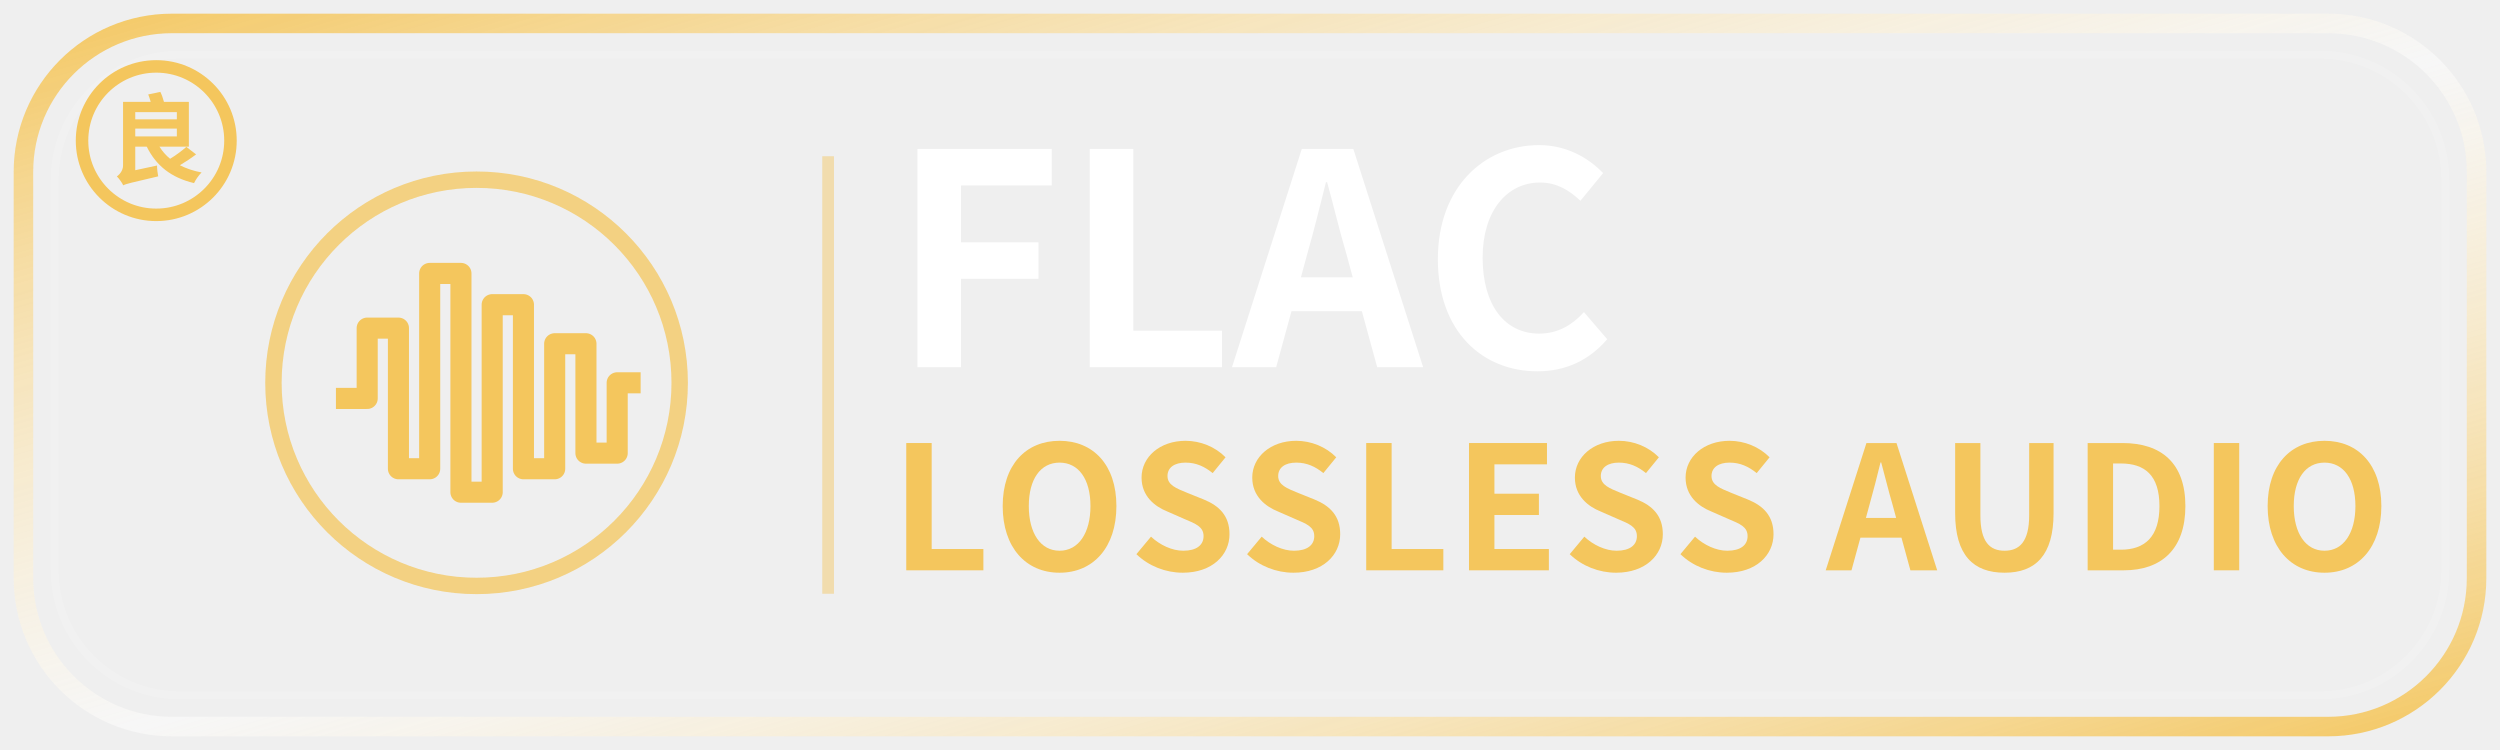
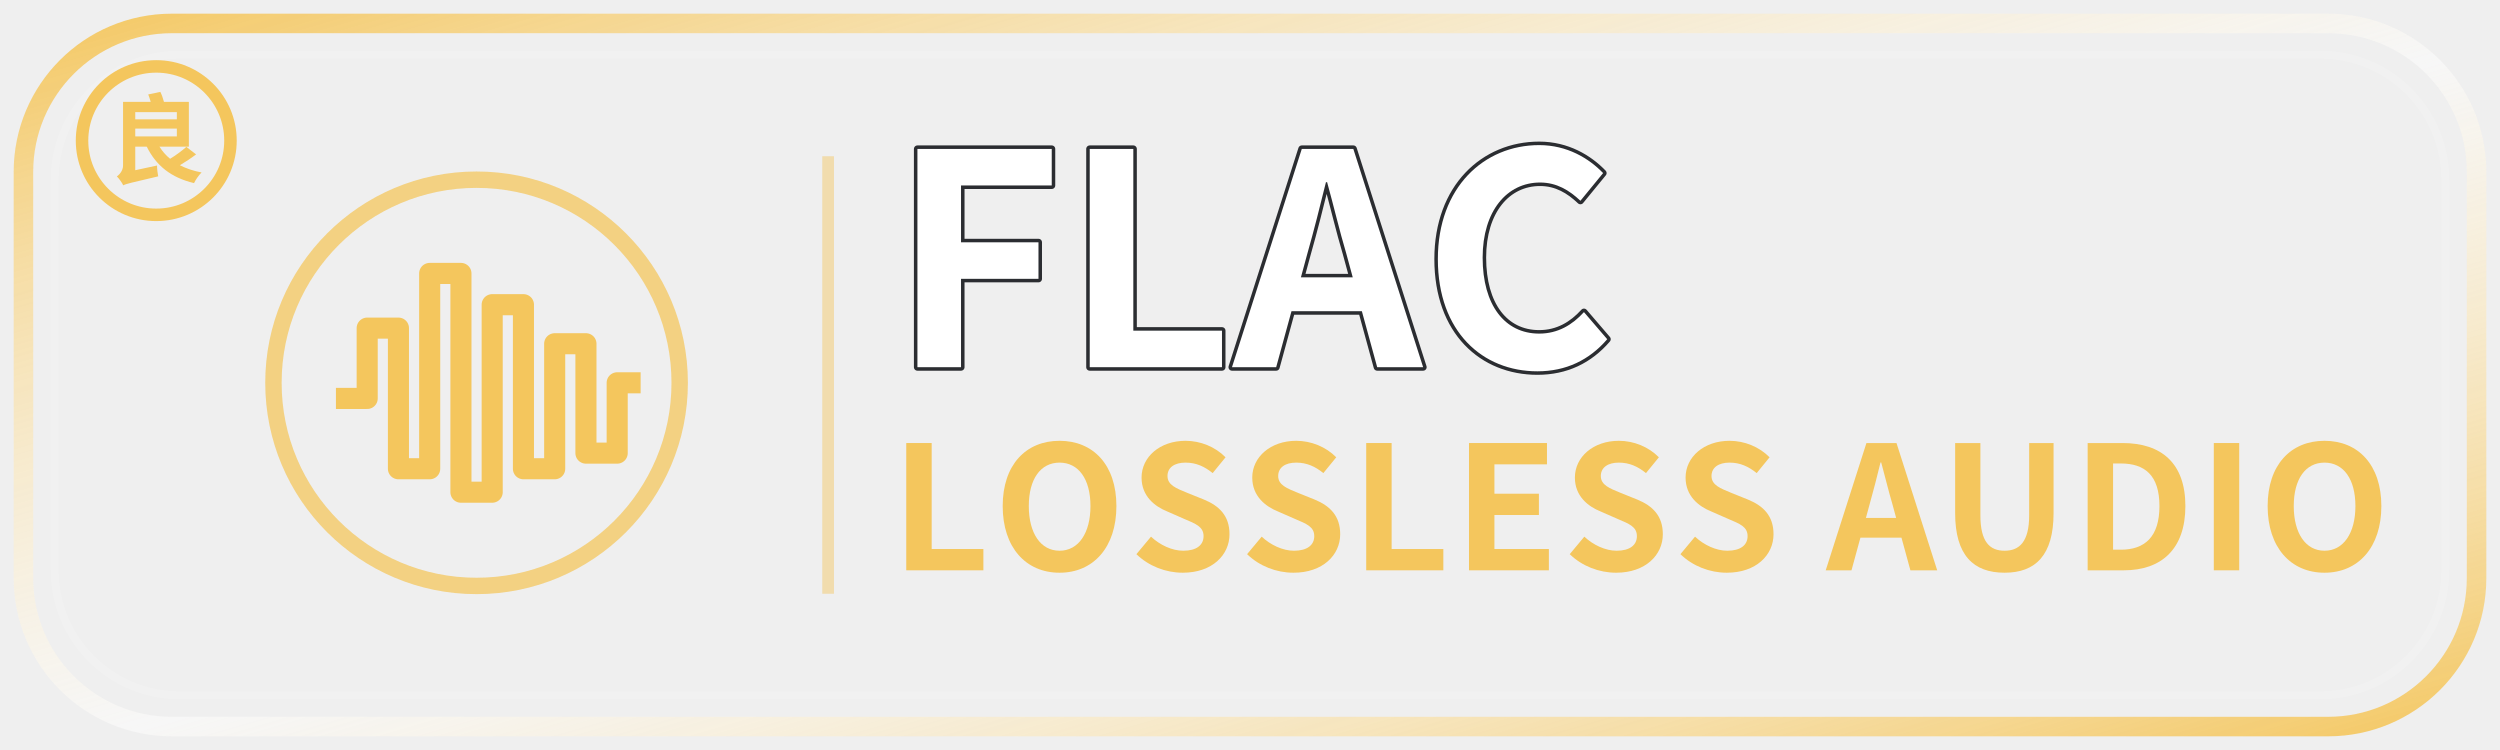
<svg xmlns="http://www.w3.org/2000/svg" width="320" height="96" viewBox="0 0 320 96" preserveAspectRatio="xMidYMid meet" overflow="hidden">
  <rect x="0" y="0" width="320" height="96" fill="#000000" fill-opacity="0.004" />
  <defs>
    <linearGradient id="edge" x1="0" y1="0" x2="1" y2="1">
      <stop offset="0" stop-color="#F4C65D" stop-opacity=".95" />
      <stop offset=".52" stop-color="#FFFFFF" stop-opacity=".48" />
      <stop offset="1" stop-color="#F4C65D" stop-opacity=".95" />
    </linearGradient>
  </defs>
  <rect x="3" y="3" width="314" height="90" rx="19" fill="none" stroke="url(#edge)" stroke-width="2.5" />
  <rect x="7" y="7" width="306" height="82" rx="16" fill="none" stroke="#FFFFFF" stroke-opacity=".14" stroke-width="1" />
  <circle cx="20" cy="18" r="9.5" fill="none" stroke="#F4C65D" stroke-width="1.6" />
  <g aria-label="良" fill="#F4C65D" transform="translate(13.75 22.5) scale(0.0125 -0.0125)">
    <path d="M711 483V403H285V483ZM711 578H285V652H711ZM162 -98C191 -82 239 -72 520 -6C514 20 508 71 508 105L285 57V298H403C498 105 651 -19 887 -75C902 -42 937 8 964 34C880 50 806 75 742 108C797 141 857 180 908 219L808 296C765 257 701 210 642 174C598 210 562 251 533 298H834V757H579C570 790 557 829 542 859L418 833C427 810 436 783 443 757H160V105C160 51 122 12 97 -7C117 -26 151 -72 162 -98Z" transform="translate(0 0)" />
  </g>
  <circle cx="61" cy="49" r="26" fill="none" stroke="#F4C65D" stroke-width="2.1" stroke-opacity=".75" />
  <path d="M43 51h4v-9h4v18h4V35h4v28h4V39h4v21h4V44h4v14h4V49h3" fill="none" stroke="#F4C65D" stroke-width="2.7" stroke-linejoin="round" />
  <path d="M106 20v56" stroke="#F4C65D" stroke-opacity=".45" stroke-width="1.5" />
-   <g aria-label="FLAC" fill="#FFFFFF" transform="translate(114 47) scale(0.0377 -0.0377)">
+   <g aria-label="FLAC" fill="#FFFFFF" transform="translate(114 47) scale(0.0377 -0.0377)" stroke="#1B1D21" stroke-opacity="0.92" stroke-width="23.87" stroke-linejoin="round" paint-order="stroke fill">
    <path d="M91 0H239V300H502V424H239V617H547V741H91Z" transform="translate(0 0)" />
    <path d="M91 0H540V124H239V741H91Z" transform="translate(585 0)" />
    <path d="M-4 0H146L198 190H437L489 0H645L408 741H233ZM230 305 252 386C274 463 295 547 315 628H319C341 549 361 463 384 386L406 305Z" transform="translate(1163 0)" />
    <path d="M392 -14C489 -14 568 24 629 95L550 187C511 144 462 114 398 114C281 114 206 211 206 372C206 531 289 627 401 627C457 627 500 601 538 565L615 659C567 709 493 754 398 754C211 754 54 611 54 367C54 120 206 -14 392 -14Z" transform="translate(1804 0)" />
  </g>
  <g aria-label="LOSSLESS AUDIO" fill="#F4C65D" transform="translate(114 73) scale(0.0219858 -0.0219858)">
    <path d="M91 0H540V124H239V741H91Z" transform="translate(0 0)" />
    <path d="M385 -14C581 -14 716 133 716 374C716 614 581 754 385 754C189 754 54 614 54 374C54 133 189 -14 385 -14ZM385 114C275 114 206 216 206 374C206 532 275 627 385 627C495 627 565 532 565 374C565 216 495 114 385 114Z" transform="translate(598.4545 0)" />
    <path d="M312 -14C483 -14 584 89 584 210C584 317 525 375 435 412L338 451C275 477 223 496 223 549C223 598 263 627 328 627C390 627 439 604 486 566L561 658C501 719 415 754 328 754C179 754 72 660 72 540C72 432 148 372 223 342L321 299C387 271 433 254 433 199C433 147 392 114 315 114C250 114 179 147 127 196L42 94C114 24 213 -14 312 -14Z" transform="translate(1388.909 0)" />
    <path d="M312 -14C483 -14 584 89 584 210C584 317 525 375 435 412L338 451C275 477 223 496 223 549C223 598 263 627 328 627C390 627 439 604 486 566L561 658C501 719 415 754 328 754C179 754 72 660 72 540C72 432 148 372 223 342L321 299C387 271 433 254 433 199C433 147 392 114 315 114C250 114 179 147 127 196L42 94C114 24 213 -14 312 -14Z" transform="translate(2033.364 0)" />
    <path d="M91 0H540V124H239V741H91Z" transform="translate(2677.818 0)" />
    <path d="M91 0H556V124H239V322H498V446H239V617H545V741H91Z" transform="translate(3276.273 0)" />
    <path d="M312 -14C483 -14 584 89 584 210C584 317 525 375 435 412L338 451C275 477 223 496 223 549C223 598 263 627 328 627C390 627 439 604 486 566L561 658C501 719 415 754 328 754C179 754 72 660 72 540C72 432 148 372 223 342L321 299C387 271 433 254 433 199C433 147 392 114 315 114C250 114 179 147 127 196L42 94C114 24 213 -14 312 -14Z" transform="translate(3911.727 0)" />
    <path d="M312 -14C483 -14 584 89 584 210C584 317 525 375 435 412L338 451C275 477 223 496 223 549C223 598 263 627 328 627C390 627 439 604 486 566L561 658C501 719 415 754 328 754C179 754 72 660 72 540C72 432 148 372 223 342L321 299C387 271 433 254 433 199C433 147 392 114 315 114C250 114 179 147 127 196L42 94C114 24 213 -14 312 -14Z" transform="translate(4556.182 0)" />
    <path d="M-4 0H146L198 190H437L489 0H645L408 741H233ZM230 305 252 386C274 463 295 547 315 628H319C341 549 361 463 384 386L406 305Z" transform="translate(5448.091 0)" />
    <path d="M376 -14C556 -14 661 88 661 333V741H519V320C519 166 462 114 376 114C289 114 235 166 235 320V741H88V333C88 88 194 -14 376 -14Z" transform="translate(6109.546 0)" />
    <path d="M91 0H302C521 0 660 124 660 374C660 623 521 741 294 741H91ZM239 120V622H284C423 622 509 554 509 374C509 194 423 120 284 120Z" transform="translate(6878 0)" />
    <path d="M91 0H239V741H91Z" transform="translate(7612.454 0)" />
    <path d="M385 -14C581 -14 716 133 716 374C716 614 581 754 385 754C189 754 54 614 54 374C54 133 189 -14 385 -14ZM385 114C275 114 206 216 206 374C206 532 275 627 385 627C495 627 565 532 565 374C565 216 495 114 385 114Z" transform="translate(7962.909 0)" />
  </g>
</svg>
